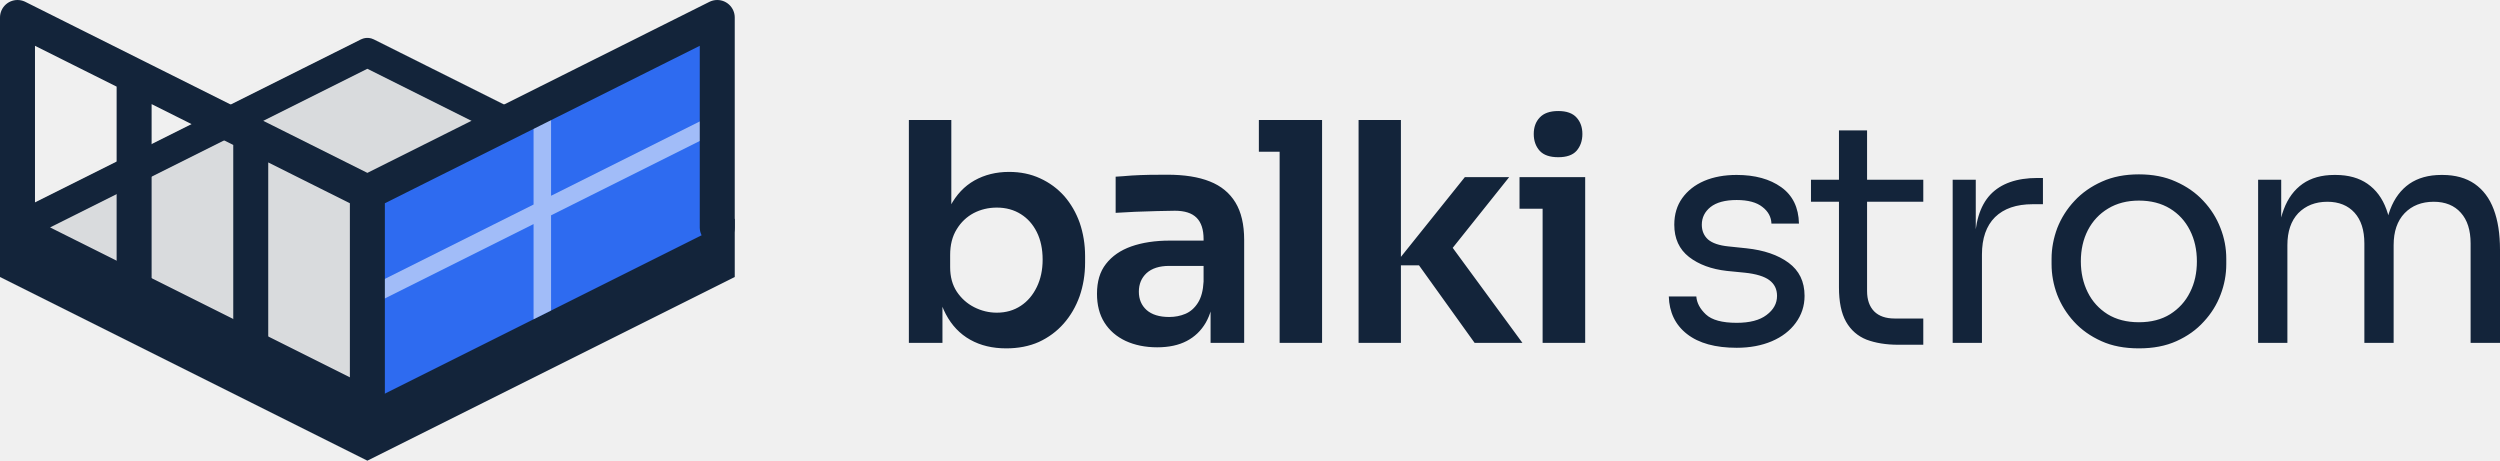
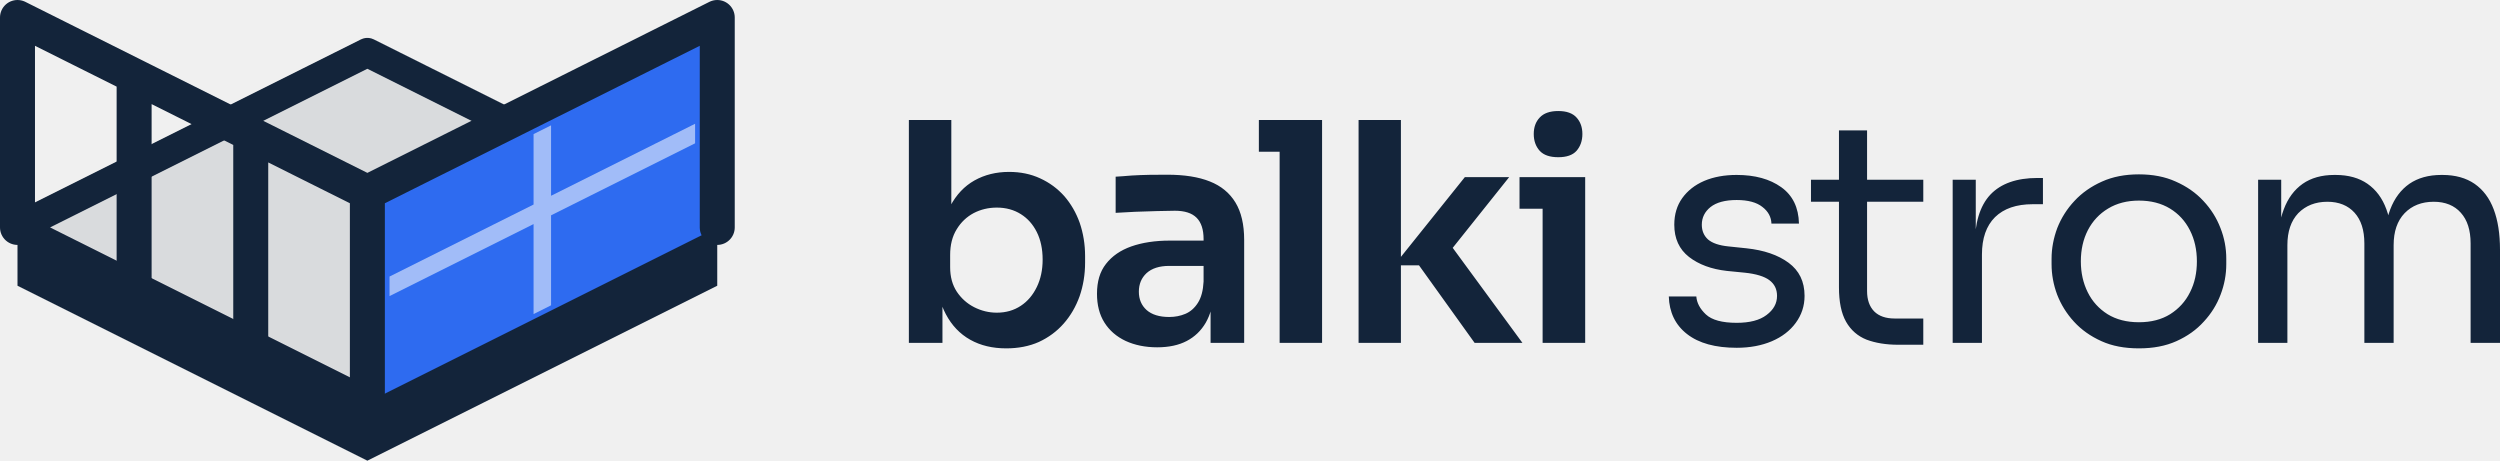
<svg xmlns="http://www.w3.org/2000/svg" viewBox="18.5 29.5 214.36 39.5" role="img" aria-label="balki strom">
  <path d="M50 34 80 49 50 64 20 49Z" fill="#13243A" fill-opacity="0.1" stroke="#13243A" stroke-width="2.5" stroke-linejoin="round" />
-   <path d="M18.5 48.25 50 64 81.5 48.25V53.25L50 69 18.5 53.25Z" fill="#13243A" />
+   <path d="M20 49 50 64 80 49v5L50 69 20 54Z" fill="#13243A" />
  <path d="M50 64 80 49V31L50 46Z" fill="#2E6BF0" />
  <clipPath id="panel">
-     <path d="M50 64 80 49V31L50 46Z" />
+     <path d="M51.9 62.603 78.1 49.503V34.074L51.9 47.174Z" />
  </clipPath>
  <path clip-path="url(#panel)" d="M65 62V33M44 58 86 37" stroke="#fff" stroke-opacity=".55" stroke-width="1.5" />
  <path d="M20 31 50 46 80 31M20 49V31M30 54V36M40 59V41M50 64V46M80 49V31" fill="none" stroke="#13243A" stroke-width="3" stroke-linecap="round" stroke-linejoin="round" />
  <path fill="#13243A" d="M 104.78 59.37 C 103.61 59.37 102.58 59.13 101.69 58.63 C 100.8 58.13 100.11 57.4 99.6 56.44 C 99.09 55.48 98.81 54.32 98.76 52.96 L 99.31 52.96 L 99.31 58.9 L 96.43 58.9 L 96.43 39.79 L 100.07 39.79 L 100.07 49.35 L 99.1 50.84 C 99.17 49.37 99.46 48.15 99.98 47.17 C 100.5 46.19 101.19 45.46 102.06 44.97 C 102.94 44.48 103.92 44.24 105.02 44.24 C 106 44.24 106.88 44.42 107.68 44.79 C 108.49 45.16 109.18 45.67 109.76 46.32 C 110.33 46.98 110.77 47.74 111.08 48.61 C 111.38 49.49 111.54 50.44 111.54 51.46 L 111.54 52.02 C 111.54 53.04 111.38 54 111.07 54.9 C 110.75 55.79 110.3 56.57 109.7 57.25 C 109.11 57.92 108.4 58.44 107.58 58.82 C 106.75 59.19 105.81 59.37 104.78 59.37Z M 103.97 56.31 C 104.76 56.31 105.44 56.11 106.03 55.72 C 106.62 55.33 107.07 54.79 107.4 54.11 C 107.73 53.43 107.9 52.65 107.9 51.76 C 107.9 50.85 107.73 50.06 107.4 49.4 C 107.07 48.74 106.62 48.23 106.03 47.86 C 105.44 47.49 104.76 47.3 103.97 47.3 C 103.25 47.3 102.59 47.46 101.99 47.77 C 101.39 48.09 100.9 48.55 100.53 49.16 C 100.15 49.77 99.97 50.51 99.97 51.36 L 99.97 52.41 C 99.97 53.24 100.16 53.93 100.54 54.51 C 100.92 55.08 101.42 55.53 102.03 55.84 C 102.64 56.15 103.29 56.31 103.97 56.31Z M 103.97 56.31 M 122.3 58.9 L 122.3 54.69 L 121.7 54.69 L 121.7 50 C 121.7 49.18 121.5 48.57 121.1 48.17 C 120.7 47.77 120.08 47.57 119.24 47.57 C 118.8 47.57 118.28 47.58 117.67 47.6 C 117.05 47.62 116.44 47.64 115.82 47.66 C 115.2 47.69 114.65 47.72 114.16 47.75 L 114.16 44.65 C 114.56 44.63 115.01 44.59 115.52 44.55 C 116.02 44.52 116.54 44.5 117.08 44.49 C 117.61 44.48 118.12 44.48 118.58 44.48 C 120.05 44.48 121.27 44.67 122.24 45.06 C 123.2 45.44 123.93 46.04 124.43 46.86 C 124.93 47.68 125.18 48.75 125.18 50.08 L 125.18 58.9Z M 117.72 59.28 C 116.69 59.28 115.79 59.09 115.01 58.73 C 114.23 58.36 113.63 57.84 113.2 57.16 C 112.77 56.48 112.56 55.65 112.56 54.69 C 112.56 53.64 112.81 52.79 113.33 52.13 C 113.85 51.46 114.57 50.96 115.5 50.63 C 116.44 50.3 117.54 50.13 118.8 50.13 L 122.1 50.13 L 122.1 52.3 L 118.75 52.3 C 117.91 52.3 117.26 52.51 116.81 52.92 C 116.37 53.33 116.15 53.86 116.15 54.51 C 116.15 55.16 116.37 55.68 116.81 56.08 C 117.26 56.48 117.91 56.68 118.75 56.68 C 119.25 56.68 119.71 56.59 120.14 56.41 C 120.57 56.23 120.93 55.91 121.21 55.47 C 121.5 55.02 121.66 54.41 121.7 53.64 L 122.6 54.66 C 122.51 55.66 122.27 56.5 121.88 57.18 C 121.48 57.86 120.94 58.38 120.25 58.74 C 119.56 59.1 118.72 59.28 117.72 59.28Z M 117.72 59.28 M 128.22 58.9 L 128.22 39.79 L 131.86 39.79 L 131.86 58.9Z M 126.44 42.51 L 126.44 39.79 L 131.86 39.79 L 131.86 42.51Z M 126.44 42.51 M 144.94 58.9 L 140.17 52.25 L 138.04 52.25 L 144.1 44.69 L 147.9 44.69 L 142.32 51.68 L 142.4 49.85 L 149.04 58.9Z M 134.99 58.9 L 134.99 39.79 L 138.62 39.79 L 138.62 58.9Z M 134.99 58.9 M 150.77 58.9 L 150.77 44.69 L 154.42 44.69 L 154.42 58.9Z M 148.79 47.4 L 148.79 44.69 L 154.42 44.69 L 154.42 47.4Z M 152.11 42.98 C 151.39 42.98 150.86 42.8 150.52 42.43 C 150.18 42.05 150.01 41.57 150.01 40.99 C 150.01 40.41 150.18 39.94 150.52 39.58 C 150.86 39.21 151.39 39.02 152.11 39.02 C 152.83 39.02 153.35 39.21 153.68 39.58 C 154.01 39.94 154.18 40.41 154.18 40.99 C 154.18 41.57 154.01 42.05 153.68 42.43 C 153.35 42.8 152.83 42.98 152.11 42.98Z M 152.11 42.98 M 167.41 59.32 C 165.58 59.32 164.16 58.93 163.15 58.14 C 162.15 57.36 161.63 56.28 161.59 54.92 L 163.95 54.92 C 163.99 55.47 164.26 55.98 164.77 56.46 C 165.28 56.94 166.17 57.18 167.41 57.18 C 168.52 57.18 169.38 56.96 169.97 56.51 C 170.57 56.06 170.87 55.52 170.87 54.87 C 170.87 54.29 170.65 53.85 170.21 53.52 C 169.78 53.2 169.07 52.98 168.09 52.88 L 166.57 52.73 C 165.24 52.58 164.16 52.18 163.32 51.53 C 162.48 50.87 162.06 49.95 162.06 48.77 C 162.06 47.88 162.29 47.12 162.74 46.49 C 163.2 45.85 163.82 45.36 164.63 45.01 C 165.43 44.67 166.36 44.5 167.41 44.5 C 168.98 44.5 170.25 44.85 171.23 45.55 C 172.21 46.25 172.72 47.29 172.75 48.67 L 170.39 48.67 C 170.37 48.11 170.12 47.63 169.61 47.24 C 169.12 46.85 168.38 46.65 167.41 46.65 C 166.43 46.65 165.68 46.85 165.17 47.25 C 164.67 47.65 164.42 48.16 164.42 48.77 C 164.42 49.29 164.6 49.71 164.95 50.03 C 165.32 50.35 165.91 50.55 166.72 50.63 L 168.25 50.79 C 169.75 50.95 170.95 51.36 171.86 52.03 C 172.77 52.7 173.23 53.64 173.23 54.87 C 173.23 55.74 172.97 56.51 172.47 57.19 C 171.98 57.86 171.29 58.39 170.42 58.76 C 169.55 59.13 168.54 59.32 167.41 59.32Z M 167.41 59.32 M 181.26 59.06 C 180.21 59.06 179.31 58.91 178.54 58.62 C 177.79 58.32 177.2 57.81 176.79 57.09 C 176.38 56.37 176.18 55.38 176.18 54.14 L 176.18 40.68 L 178.59 40.68 L 178.59 54.45 C 178.59 55.2 178.79 55.78 179.2 56.2 C 179.61 56.61 180.2 56.81 180.95 56.81 L 183.41 56.81 L 183.41 59.06Z M 173.78 46.8 L 173.78 44.91 L 183.41 44.91 L 183.41 46.8Z M 173.78 46.8 M 185.93 58.9 L 185.93 44.91 L 187.91 44.91 L 187.91 50.68 L 187.81 50.68 C 187.81 48.64 188.26 47.15 189.16 46.19 C 190.06 45.24 191.41 44.76 193.2 44.76 L 193.67 44.76 L 193.67 47.01 L 192.79 47.01 C 191.39 47.01 190.32 47.38 189.56 48.12 C 188.81 48.87 188.44 49.93 188.44 51.33 L 188.44 58.9Z M 185.93 58.9 M 201.9 59.37 C 200.68 59.37 199.6 59.17 198.68 58.75 C 197.75 58.33 196.97 57.78 196.33 57.08 C 195.7 56.39 195.22 55.62 194.89 54.77 C 194.57 53.91 194.41 53.04 194.41 52.15 L 194.41 51.68 C 194.41 50.79 194.58 49.91 194.9 49.05 C 195.24 48.19 195.73 47.41 196.38 46.72 C 197.02 46.03 197.81 45.48 198.73 45.07 C 199.66 44.65 200.71 44.45 201.9 44.45 C 203.08 44.45 204.14 44.65 205.06 45.07 C 205.99 45.48 206.78 46.03 207.42 46.72 C 208.07 47.41 208.56 48.19 208.89 49.05 C 209.23 49.91 209.39 50.79 209.39 51.68 L 209.39 52.15 C 209.39 53.04 209.23 53.91 208.9 54.77 C 208.58 55.62 208.1 56.39 207.46 57.08 C 206.83 57.78 206.05 58.33 205.12 58.75 C 204.19 59.17 203.12 59.37 201.9 59.37Z M 201.9 57.13 C 202.95 57.13 203.84 56.9 204.58 56.44 C 205.32 55.97 205.89 55.35 206.28 54.56 C 206.68 53.78 206.87 52.89 206.87 51.91 C 206.87 50.91 206.67 50.02 206.27 49.24 C 205.87 48.45 205.3 47.83 204.56 47.38 C 203.82 46.93 202.93 46.7 201.9 46.7 C 200.89 46.7 200 46.93 199.26 47.38 C 198.51 47.83 197.93 48.45 197.52 49.24 C 197.12 50.02 196.92 50.91 196.92 51.91 C 196.92 52.89 197.12 53.78 197.51 54.56 C 197.9 55.35 198.47 55.97 199.21 56.44 C 199.96 56.9 200.85 57.13 201.9 57.13Z M 201.9 57.13 M 212.12 58.9 L 212.12 44.91 L 214.1 44.91 L 214.1 50.92 L 213.79 50.92 C 213.79 49.56 213.96 48.4 214.32 47.45 C 214.68 46.49 215.22 45.77 215.94 45.26 C 216.66 44.76 217.56 44.5 218.66 44.5 L 218.76 44.5 C 219.87 44.5 220.78 44.76 221.5 45.26 C 222.23 45.77 222.77 46.49 223.12 47.45 C 223.47 48.4 223.64 49.56 223.64 50.92 L 222.91 50.92 C 222.91 49.56 223.09 48.4 223.45 47.45 C 223.82 46.49 224.36 45.77 225.09 45.26 C 225.82 44.76 226.73 44.5 227.83 44.5 L 227.93 44.5 C 229.03 44.5 229.95 44.76 230.68 45.26 C 231.41 45.77 231.96 46.49 232.32 47.45 C 232.68 48.4 232.86 49.56 232.86 50.92 L 232.86 58.9 L 230.34 58.9 L 230.34 50.37 C 230.34 49.24 230.06 48.36 229.5 47.74 C 228.95 47.12 228.17 46.8 227.18 46.8 C 226.14 46.8 225.31 47.13 224.68 47.78 C 224.05 48.44 223.74 49.35 223.74 50.52 L 223.74 58.9 L 221.23 58.9 L 221.23 50.37 C 221.23 49.24 220.95 48.36 220.39 47.74 C 219.83 47.12 219.05 46.8 218.06 46.8 C 217.03 46.8 216.2 47.13 215.56 47.78 C 214.94 48.44 214.63 49.35 214.63 50.52 L 214.63 58.9Z M 212.12 58.9" />
</svg>
